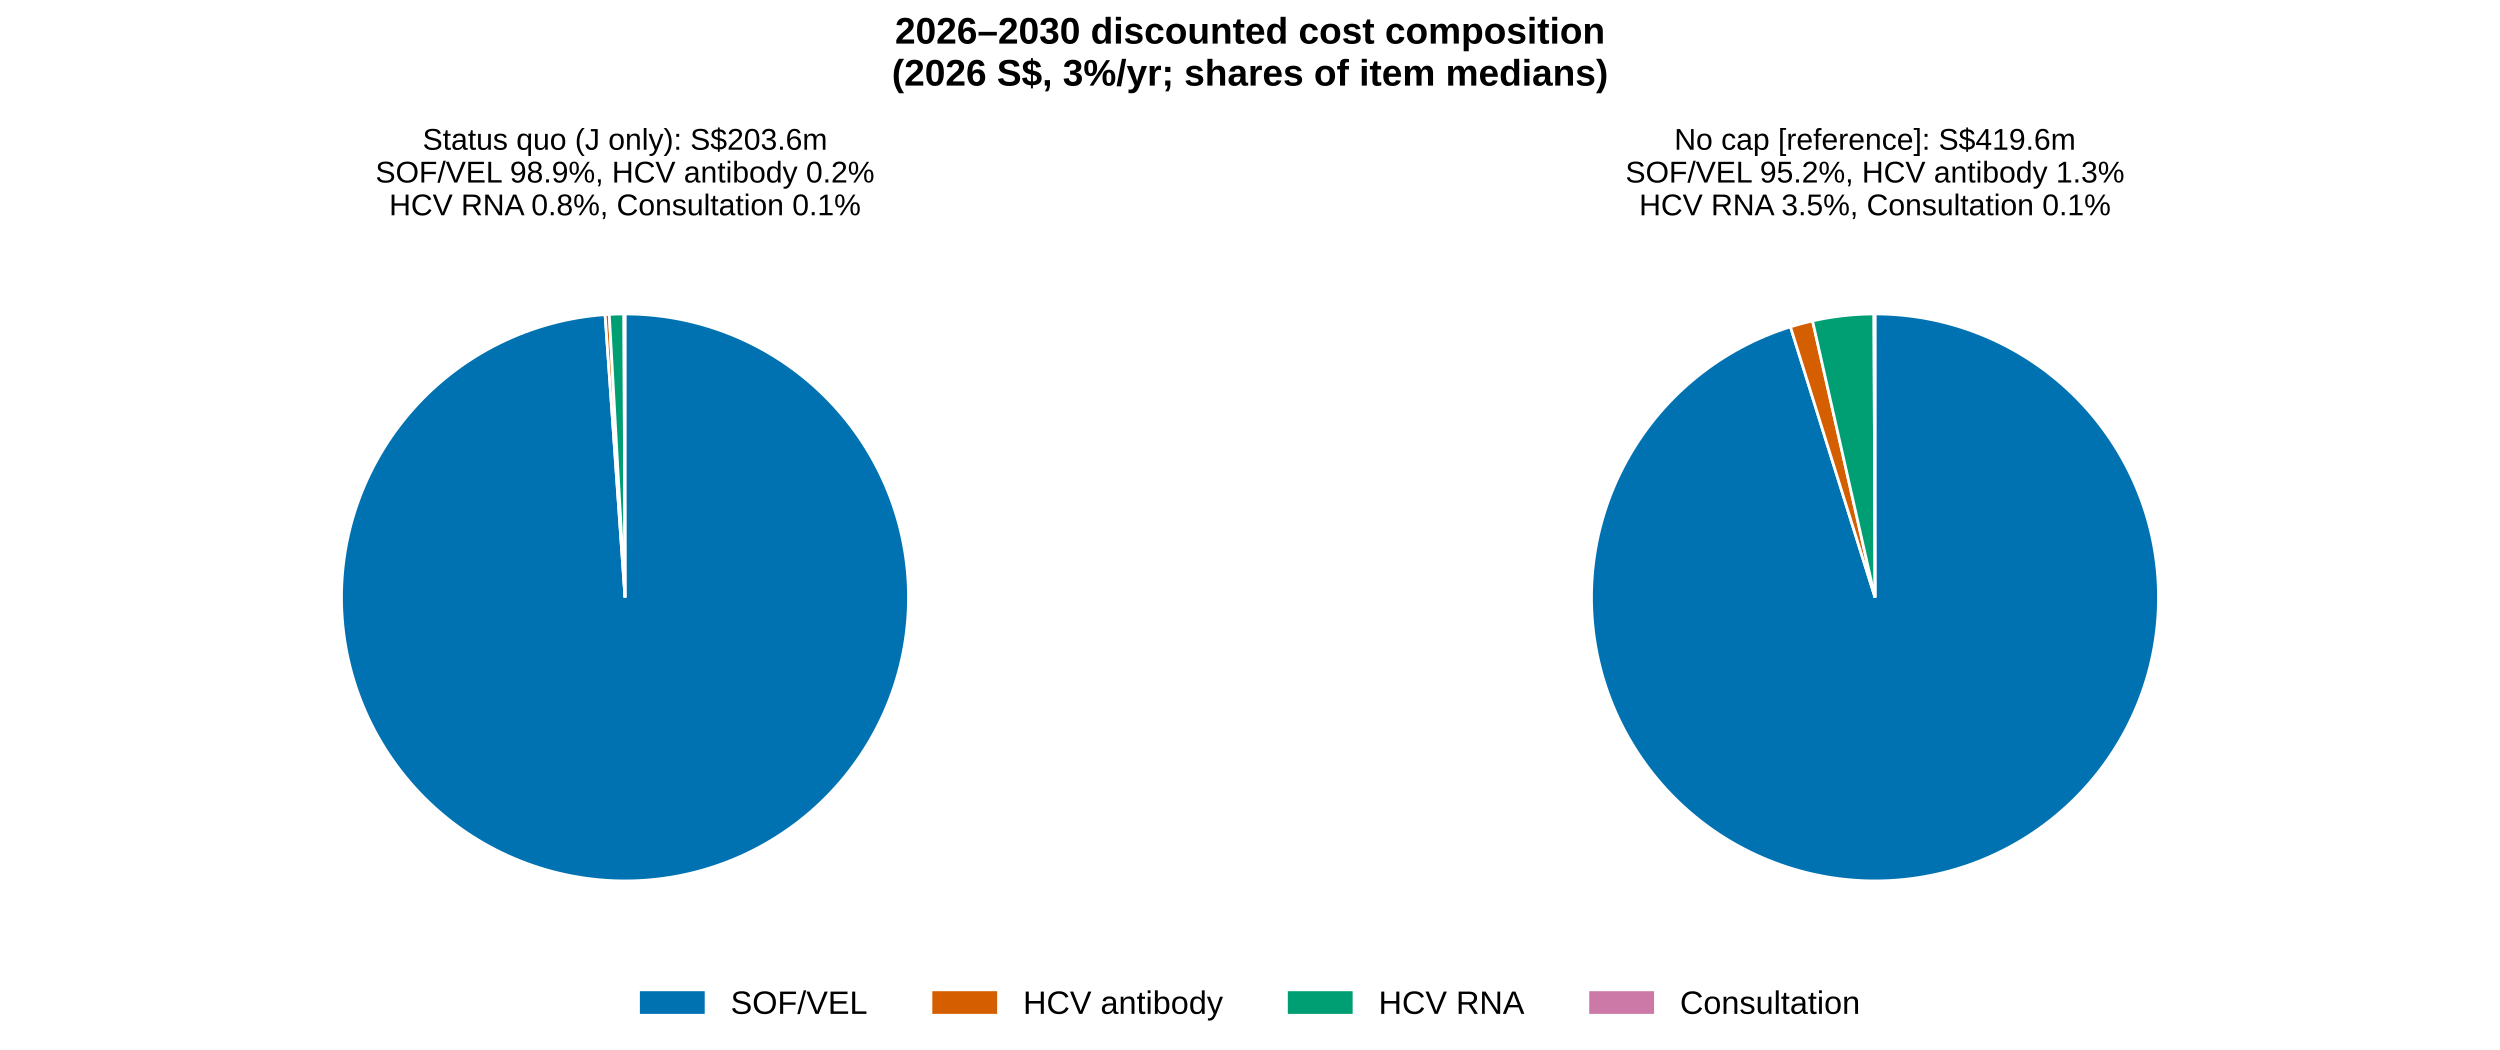
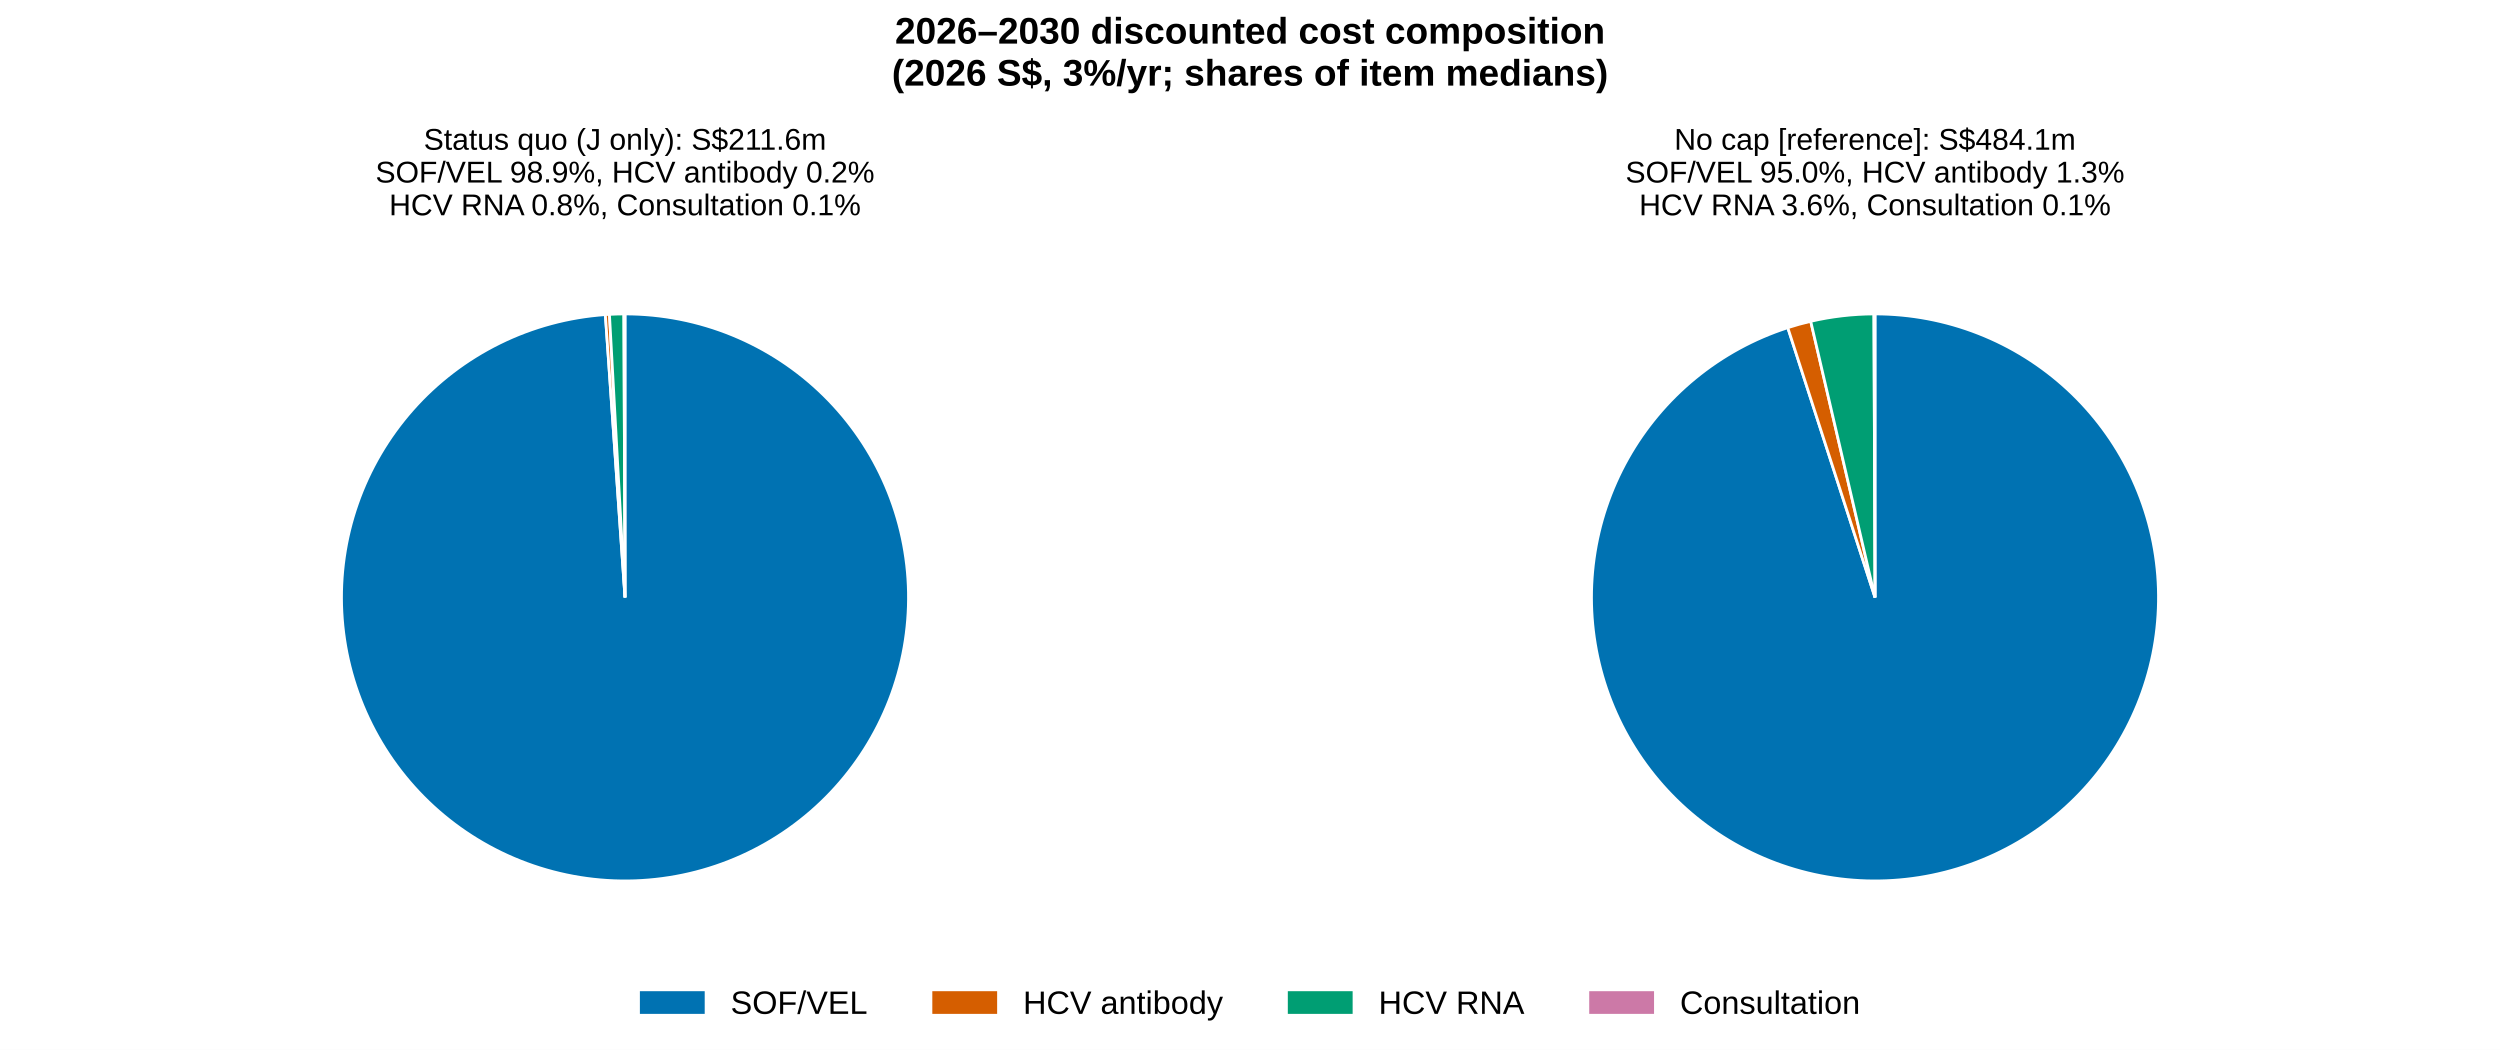
<svg xmlns="http://www.w3.org/2000/svg" width="540pt" height="226.772pt" viewBox="0 0 540 226.772" version="1.1">
  <defs>
    <style type="text/css">*{stroke-linejoin: round; stroke-linecap: butt}</style>
  </defs>
  <g id="figure_1">
    <g id="patch_1">
      <path d="M 0 226.772  L 540 226.772  L 540 0  L 0 0  z " style="fill: #ffffff" />
    </g>
    <g id="axes_1">
      <g id="matplotlib.axis_1" />
      <g id="matplotlib.axis_2" />
      <g id="patch_2">
-         <path d="M 130.697 67.961  C 122.766 68.519 115.018 70.617 107.889 74.137  C 100.759 77.658 94.383 82.533 89.117 88.49  C 83.851 94.448 79.795 101.374 77.176 108.882  C 74.558 116.39 73.427 124.336 73.846 132.277  C 74.265 140.217 76.227 148 79.621 155.19  C 83.015 162.381 87.778 168.842 93.642 174.212  C 99.506 179.582 106.36 183.759 113.82 186.509  C 121.281 189.259 129.206 190.529 137.153 190.25  C 145.099 189.97 152.915 188.146 160.164 184.879  C 167.413 181.611 173.957 176.963 179.429 171.194  C 184.902 165.426 189.198 158.646 192.079 151.235  C 194.96 143.824 196.37 135.922 196.23 127.972  C 196.09 120.022 194.403 112.175 191.264 104.869  C 188.124 97.564 183.592 90.94 177.92 85.367  C 172.249 79.794 165.546 75.379 158.186 72.368  C 150.827 69.358 142.951 67.809 135 67.809  L 135 129.048  z " style="fill: #0072b2; stroke: #ffffff; stroke-width: 0.6; stroke-linejoin: miter" />
+         <path d="M 130.755 67.957  C 122.822 68.508 115.071 70.599 107.937 74.113  C 100.804 77.628 94.422 82.498 89.15 88.452  C 83.878 94.406 79.817 101.331 77.192 108.838  C 74.567 116.345 73.43 124.291 73.844 132.233  C 74.257 140.175 76.214 147.961 79.604 155.154  C 82.994 162.348 87.753 168.813 93.615 174.187  C 99.477 179.562 106.329 183.743 113.79 186.497  C 121.25 189.252 129.176 190.527 137.124 190.251  C 145.071 189.975 152.89 188.154 160.141 184.889  C 167.393 181.624 173.939 176.978 179.414 171.21  C 184.889 165.443 189.189 158.663 192.072 151.252  C 194.956 143.84 196.368 135.938 196.23 127.986  C 196.092 120.035 194.407 112.186 191.268 104.879  C 188.129 97.572 183.597 90.946 177.926 85.372  C 172.254 79.798 165.55 75.381 158.19 72.37  C 150.829 69.358 142.953 67.809 135 67.809  L 135 129.048  z " style="fill: #0072b2; stroke: #ffffff; stroke-width: 0.6; stroke-linejoin: miter" />
      </g>
      <g id="patch_3">
-         <path d="M 131.6 67.904  C 131.449 67.912 131.299 67.921 131.149 67.93  C 130.998 67.94 130.848 67.95 130.697 67.961  L 135 129.048  z " style="fill: #d55e00; stroke: #ffffff; stroke-width: 0.6; stroke-linejoin: miter" />
+         <path d="M 131.639 67.902  C 131.492 67.91 131.344 67.918 131.197 67.927  C 131.05 67.937 130.903 67.946 130.755 67.957  L 135 129.048  z " style="fill: #d55e00; stroke: #ffffff; stroke-width: 0.6; stroke-linejoin: miter" />
      </g>
      <g id="patch_4">
-         <path d="M 134.765 67.81  C 134.237 67.812 133.709 67.821 133.182 67.836  C 132.654 67.852 132.127 67.874 131.6 67.904  L 135 129.048  z " style="fill: #009e73; stroke: #ffffff; stroke-width: 0.6; stroke-linejoin: miter" />
+         <path d="M 134.765 67.81  C 134.243 67.812 133.722 67.82 133.201 67.836  C 132.68 67.851 132.159 67.873 131.639 67.902  L 135 129.048  z " style="fill: #009e73; stroke: #ffffff; stroke-width: 0.6; stroke-linejoin: miter" />
      </g>
      <g id="patch_5">
        <path d="M 135 67.809  C 134.961 67.809 134.922 67.809 134.882 67.809  C 134.843 67.809 134.804 67.81 134.765 67.81  L 135 129.048  z " style="fill: #cc79a7; stroke: #ffffff; stroke-width: 0.6; stroke-linejoin: miter" />
      </g>
      <g id="text_1">
-         <text style="font-size: 6.5px; font-family: 'Arial', 'Helvetica', 'DejaVu Sans', sans-serif" transform="translate(91.28496 32.34657)">Status quo (J only): S$203.6m</text>
+         <text style="font-size: 6.5px; font-family: 'Arial', 'Helvetica', 'DejaVu Sans', sans-serif" transform="translate(91.52617 32.34657)">Status quo (J only): S$211.6m</text>
        <text style="font-size: 6.5px; font-family: 'Arial', 'Helvetica', 'DejaVu Sans', sans-serif" transform="translate(81.1084 39.42485)">SOF/VEL 98.9%, HCV antibody 0.2%</text>
        <text style="font-size: 6.5px; font-family: 'Arial', 'Helvetica', 'DejaVu Sans', sans-serif" transform="translate(84.0598 46.49944)">HCV RNA 0.8%, Consultation 0.1%</text>
      </g>
    </g>
    <g id="axes_2">
      <g id="matplotlib.axis_3" />
      <g id="matplotlib.axis_4" />
      <g id="patch_6">
-         <path d="M 386.74 70.595  C 379.437 72.876 372.624 76.507 366.658 81.298  C 360.691 86.089 355.675 91.956 351.87 98.595  C 348.065 105.234 345.537 112.527 344.419 120.097  C 343.3 127.667 343.61 135.38 345.333 142.835  C 347.056 150.291 350.161 157.358 354.487 163.67  C 358.813 169.982 364.284 175.427 370.616 179.724  C 376.948 184.02 384.029 187.092 391.493 188.78  C 398.957 190.467 406.671 190.741 414.235 189.587  C 421.8 188.433 429.082 185.872 435.702 182.035  C 442.323 178.199 448.167 173.155 452.93 167.166  C 457.693 161.177 461.291 154.348 463.539 147.034  C 465.786 139.719 466.643 132.048 466.064 124.418  C 465.485 116.787 463.482 109.333 460.157 102.441  C 456.832 95.549 452.245 89.341 446.633 84.138  C 441.022 78.936 434.484 74.832 427.36 72.037  C 420.237 69.243 412.652 67.809 405 67.809  L 405 129.048  z " style="fill: #0072b2; stroke: #ffffff; stroke-width: 0.6; stroke-linejoin: miter" />
+         <path d="M 386.161 70.779  C 378.893 73.129 372.127 76.818 366.215 81.657  C 360.303 86.495 355.349 92.397 351.607 99.057  C 347.866 105.718 345.404 113.02 344.348 120.586  C 343.293 128.152 343.662 135.849 345.437 143.279  C 347.212 150.709 350.362 157.742 354.724 164.014  C 359.086 170.285 364.583 175.686 370.931 179.936  C 377.279 184.186 384.366 187.211 391.827 188.854  C 399.287 190.497 406.99 190.73 414.536 189.541  C 422.082 188.351 429.339 185.76 435.932 181.901  C 442.525 178.043 448.339 172.984 453.071 166.988  C 457.804 160.991 461.373 154.161 463.594 146.852  C 465.815 139.543 466.649 131.882 466.052 124.266  C 465.456 116.65 463.439 109.213 460.107 102.338  C 456.775 95.464 452.186 89.273 446.577 84.087  C 440.969 78.9 434.439 74.809 427.325 72.024  C 420.212 69.239 412.639 67.809 405 67.809  L 405 129.048  z " style="fill: #0072b2; stroke: #ffffff; stroke-width: 0.6; stroke-linejoin: miter" />
      </g>
      <g id="patch_7">
-         <path d="M 391.514 69.313  C 390.71 69.494 389.91 69.692 389.114 69.906  C 388.318 70.119 387.527 70.349 386.74 70.595  L 405 129.048  z " style="fill: #d55e00; stroke: #ffffff; stroke-width: 0.6; stroke-linejoin: miter" />
+         <path d="M 391.116 69.404  C 390.281 69.598 389.45 69.81 388.624 70.039  C 387.798 70.269 386.977 70.515 386.161 70.779  L 405 129.048  z " style="fill: #d55e00; stroke: #ffffff; stroke-width: 0.6; stroke-linejoin: miter" />
      </g>
      <g id="patch_8">
-         <path d="M 404.773 67.81  C 402.544 67.818 400.317 67.948 398.103 68.199  C 395.888 68.45 393.688 68.822 391.514 69.313  L 405 129.048  z " style="fill: #009e73; stroke: #ffffff; stroke-width: 0.6; stroke-linejoin: miter" />
+         <path d="M 404.774 67.81  C 402.477 67.818 400.182 67.956 397.9 68.222  C 395.618 68.489 393.353 68.883 391.116 69.404  L 405 129.048  z " style="fill: #009e73; stroke: #ffffff; stroke-width: 0.6; stroke-linejoin: miter" />
      </g>
      <g id="patch_9">
-         <path d="M 405 67.809  C 404.962 67.809 404.924 67.809 404.887 67.809  C 404.849 67.809 404.811 67.81 404.773 67.81  L 405 129.048  z " style="fill: #cc79a7; stroke: #ffffff; stroke-width: 0.6; stroke-linejoin: miter" />
+         <path d="M 405 67.809  C 404.962 67.809 404.925 67.809 404.887 67.809  C 404.849 67.809 404.811 67.81 404.774 67.81  L 405 129.048  z " style="fill: #cc79a7; stroke: #ffffff; stroke-width: 0.6; stroke-linejoin: miter" />
      </g>
      <g id="text_2">
-         <text style="font-size: 6.5px; font-family: 'Arial', 'Helvetica', 'DejaVu Sans', sans-serif" transform="translate(361.6455 32.3467)">No cap [reference]: S$419.6m</text>
-         <text style="font-size: 6.5px; font-family: 'Arial', 'Helvetica', 'DejaVu Sans', sans-serif" transform="translate(351.1084 39.42485)">SOF/VEL 95.2%, HCV antibody 1.3%</text>
-         <text style="font-size: 6.5px; font-family: 'Arial', 'Helvetica', 'DejaVu Sans', sans-serif" transform="translate(354.0598 46.49944)">HCV RNA 3.5%, Consultation 0.1%</text>
+         <text style="font-size: 6.5px; font-family: 'Arial', 'Helvetica', 'DejaVu Sans', sans-serif" transform="translate(361.6455 32.3467)">No cap [reference]: S$484.1m</text>
+         <text style="font-size: 6.5px; font-family: 'Arial', 'Helvetica', 'DejaVu Sans', sans-serif" transform="translate(351.1084 39.42485)">SOF/VEL 95.0%, HCV antibody 1.3%</text>
+         <text style="font-size: 6.5px; font-family: 'Arial', 'Helvetica', 'DejaVu Sans', sans-serif" transform="translate(354.0598 46.49944)">HCV RNA 3.6%, Consultation 0.1%</text>
      </g>
    </g>
    <g id="text_3">
      <text style="font-weight: 700; font-size: 8px; font-family: 'Arial', 'Helvetica', 'DejaVu Sans', sans-serif" transform="translate(193.3156 9.424068)">2026–2030 discounted cost composition</text>
      <text style="font-weight: 700; font-size: 8px; font-family: 'Arial', 'Helvetica', 'DejaVu Sans', sans-serif" transform="translate(192.6375 18.49438)">(2026 S$, 3%/yr; shares of item medians)</text>
    </g>
    <g id="legend_1">
      <g id="patch_10">
        <path d="M 138.216 218.998  L 152.216 218.998  L 152.216 214.098  L 138.216 214.098  z " style="fill: #0072b2" />
      </g>
      <g id="text_4">
        <text style="font-size: 7px; font-family: 'Arial', 'Helvetica', 'DejaVu Sans', sans-serif; text-anchor: start" x="157.816" y="218.998" transform="rotate(-0 157.8157 218.9984)">SOF/VEL</text>
      </g>
      <g id="patch_11">
        <path d="M 201.381 218.998  L 215.381 218.998  L 215.381 214.098  L 201.381 214.098  z " style="fill: #d55e00" />
      </g>
      <g id="text_5">
        <text style="font-size: 7px; font-family: 'Arial', 'Helvetica', 'DejaVu Sans', sans-serif; text-anchor: start" x="220.981" y="218.998" transform="rotate(-0 220.9809 218.9984)">HCV antibody</text>
      </g>
      <g id="patch_12">
        <path d="M 278.169 218.998  L 292.169 218.998  L 292.169 214.098  L 278.169 214.098  z " style="fill: #009e73" />
      </g>
      <g id="text_6">
        <text style="font-size: 7px; font-family: 'Arial', 'Helvetica', 'DejaVu Sans', sans-serif; text-anchor: start" x="297.769" y="218.998" transform="rotate(-0 297.7687 218.9984)">HCV RNA</text>
      </g>
      <g id="patch_13">
        <path d="M 343.273 218.998  L 357.273 218.998  L 357.273 214.098  L 343.273 214.098  z " style="fill: #cc79a7" />
      </g>
      <g id="text_7">
        <text style="font-size: 7px; font-family: 'Arial', 'Helvetica', 'DejaVu Sans', sans-serif; text-anchor: start" x="362.873" y="218.998" transform="rotate(-0 362.873 218.9984)">Consultation</text>
      </g>
    </g>
  </g>
</svg>
